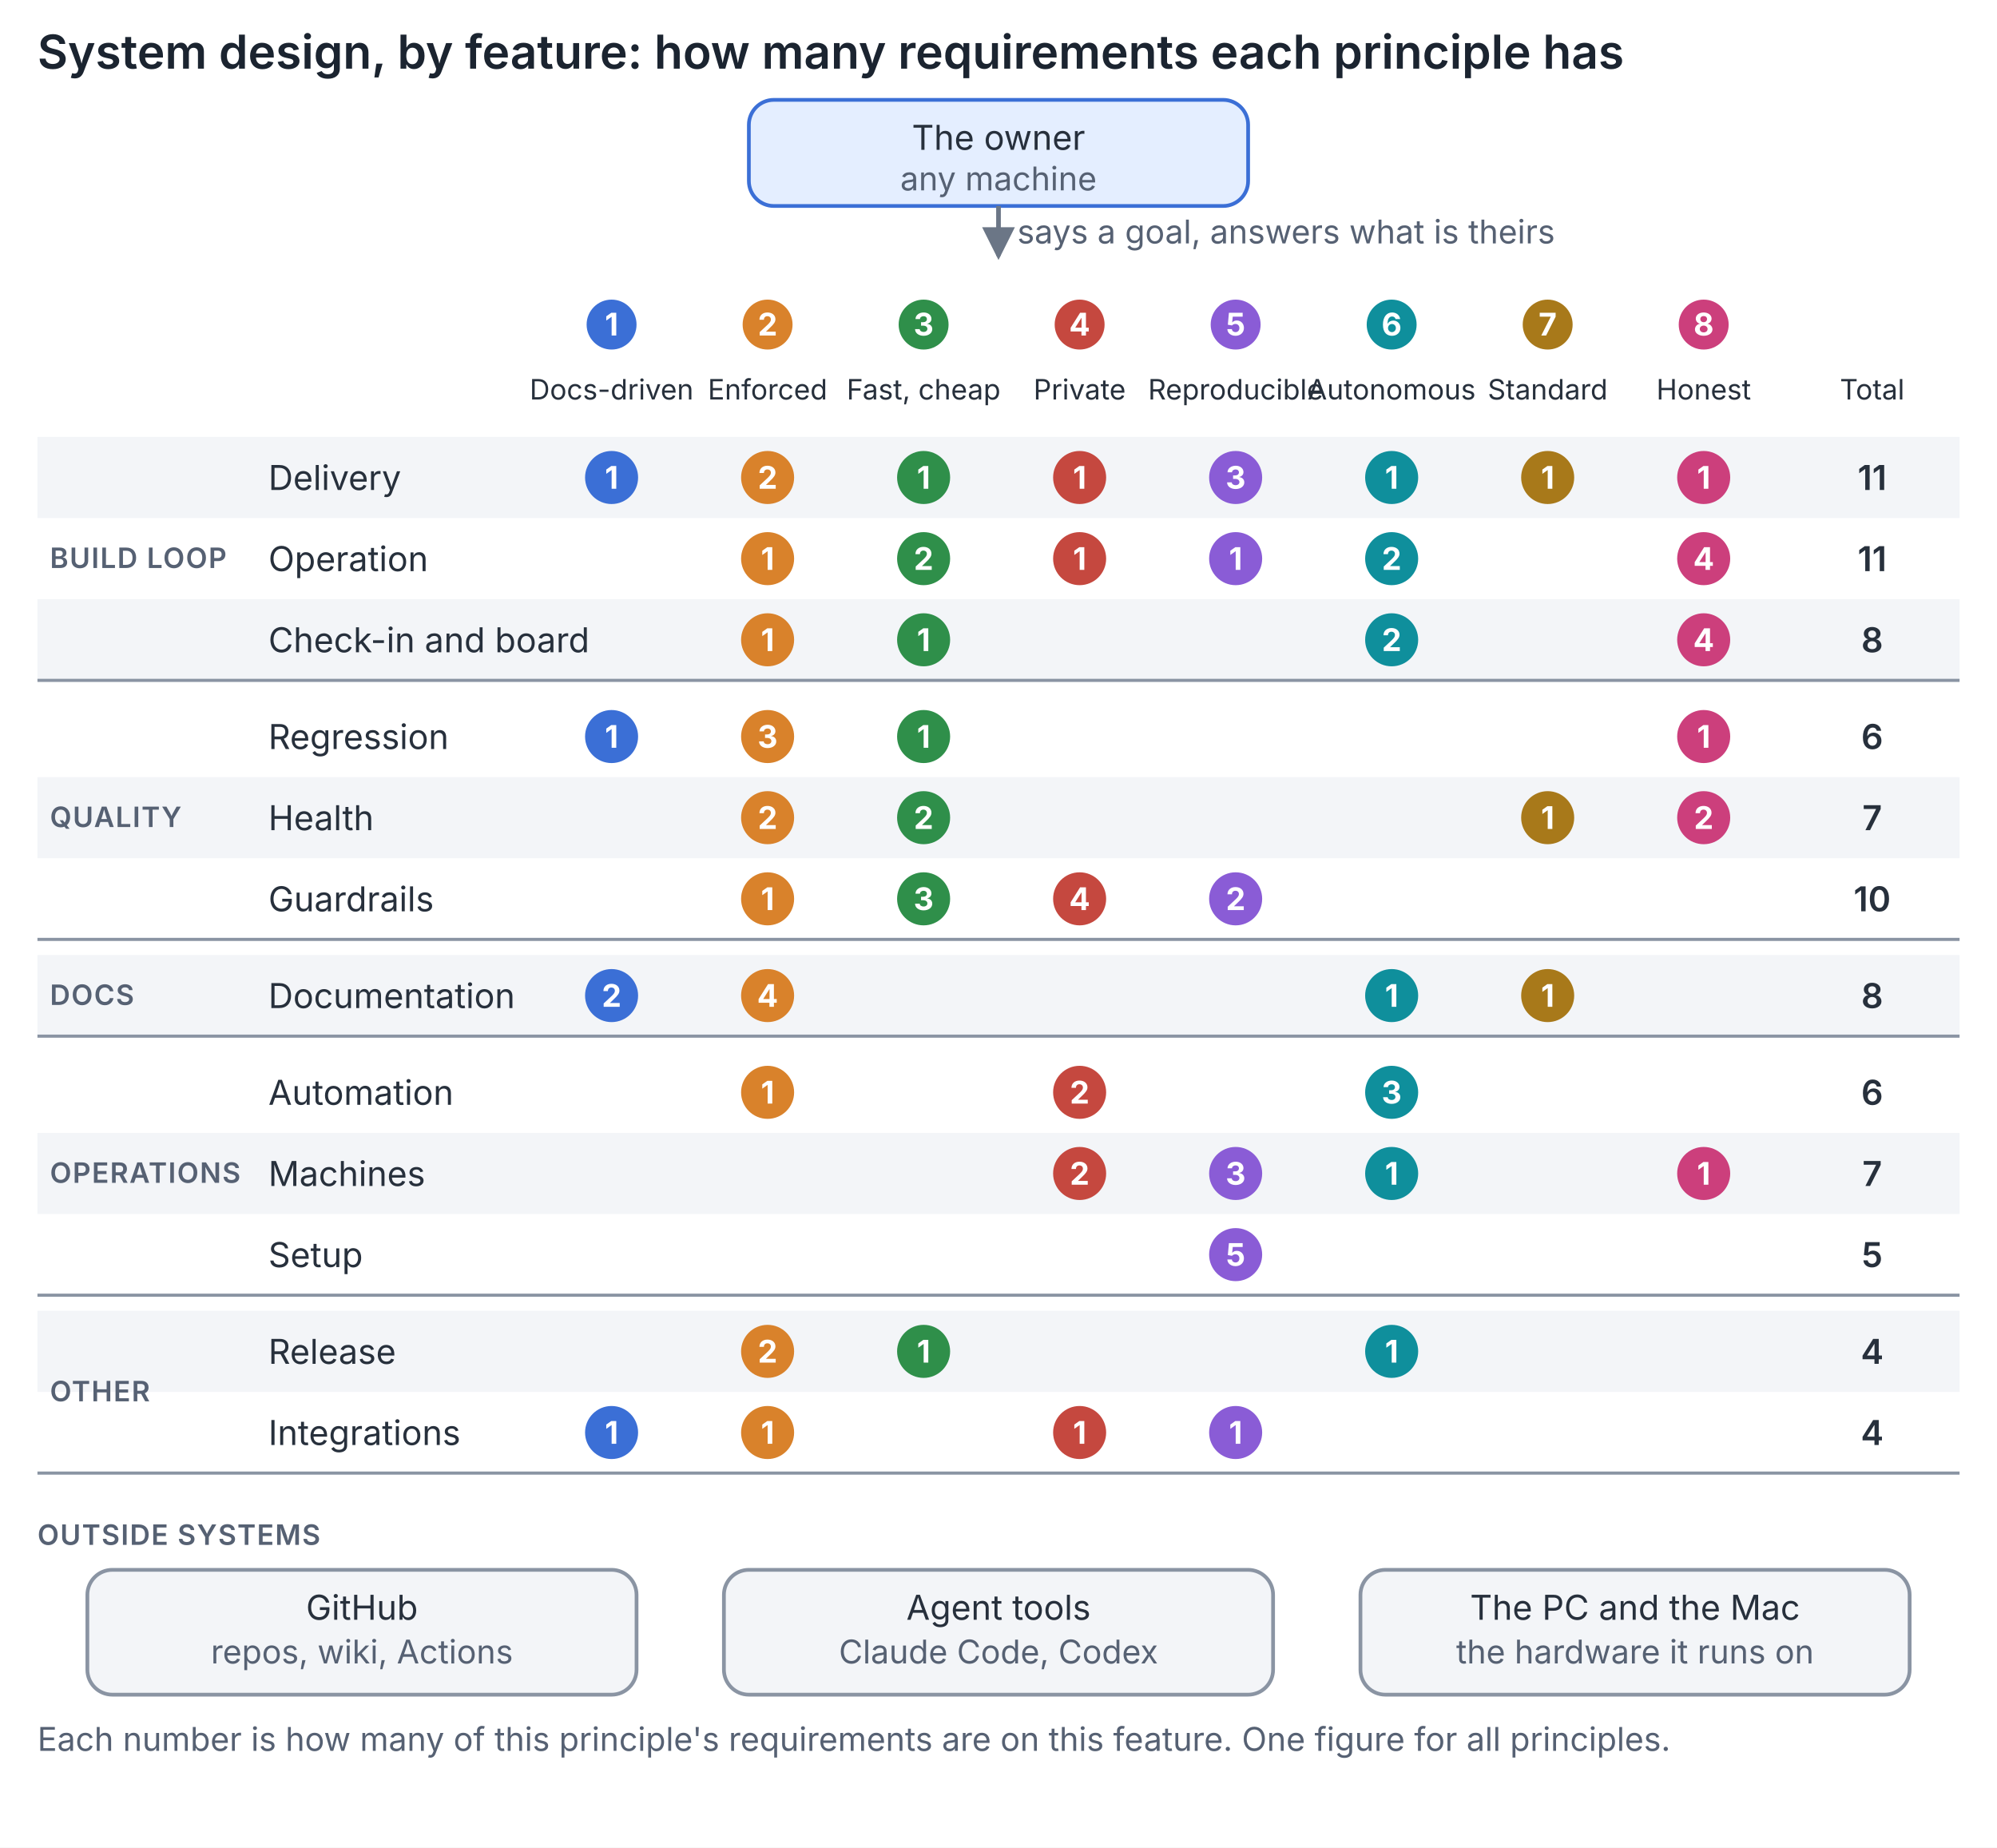
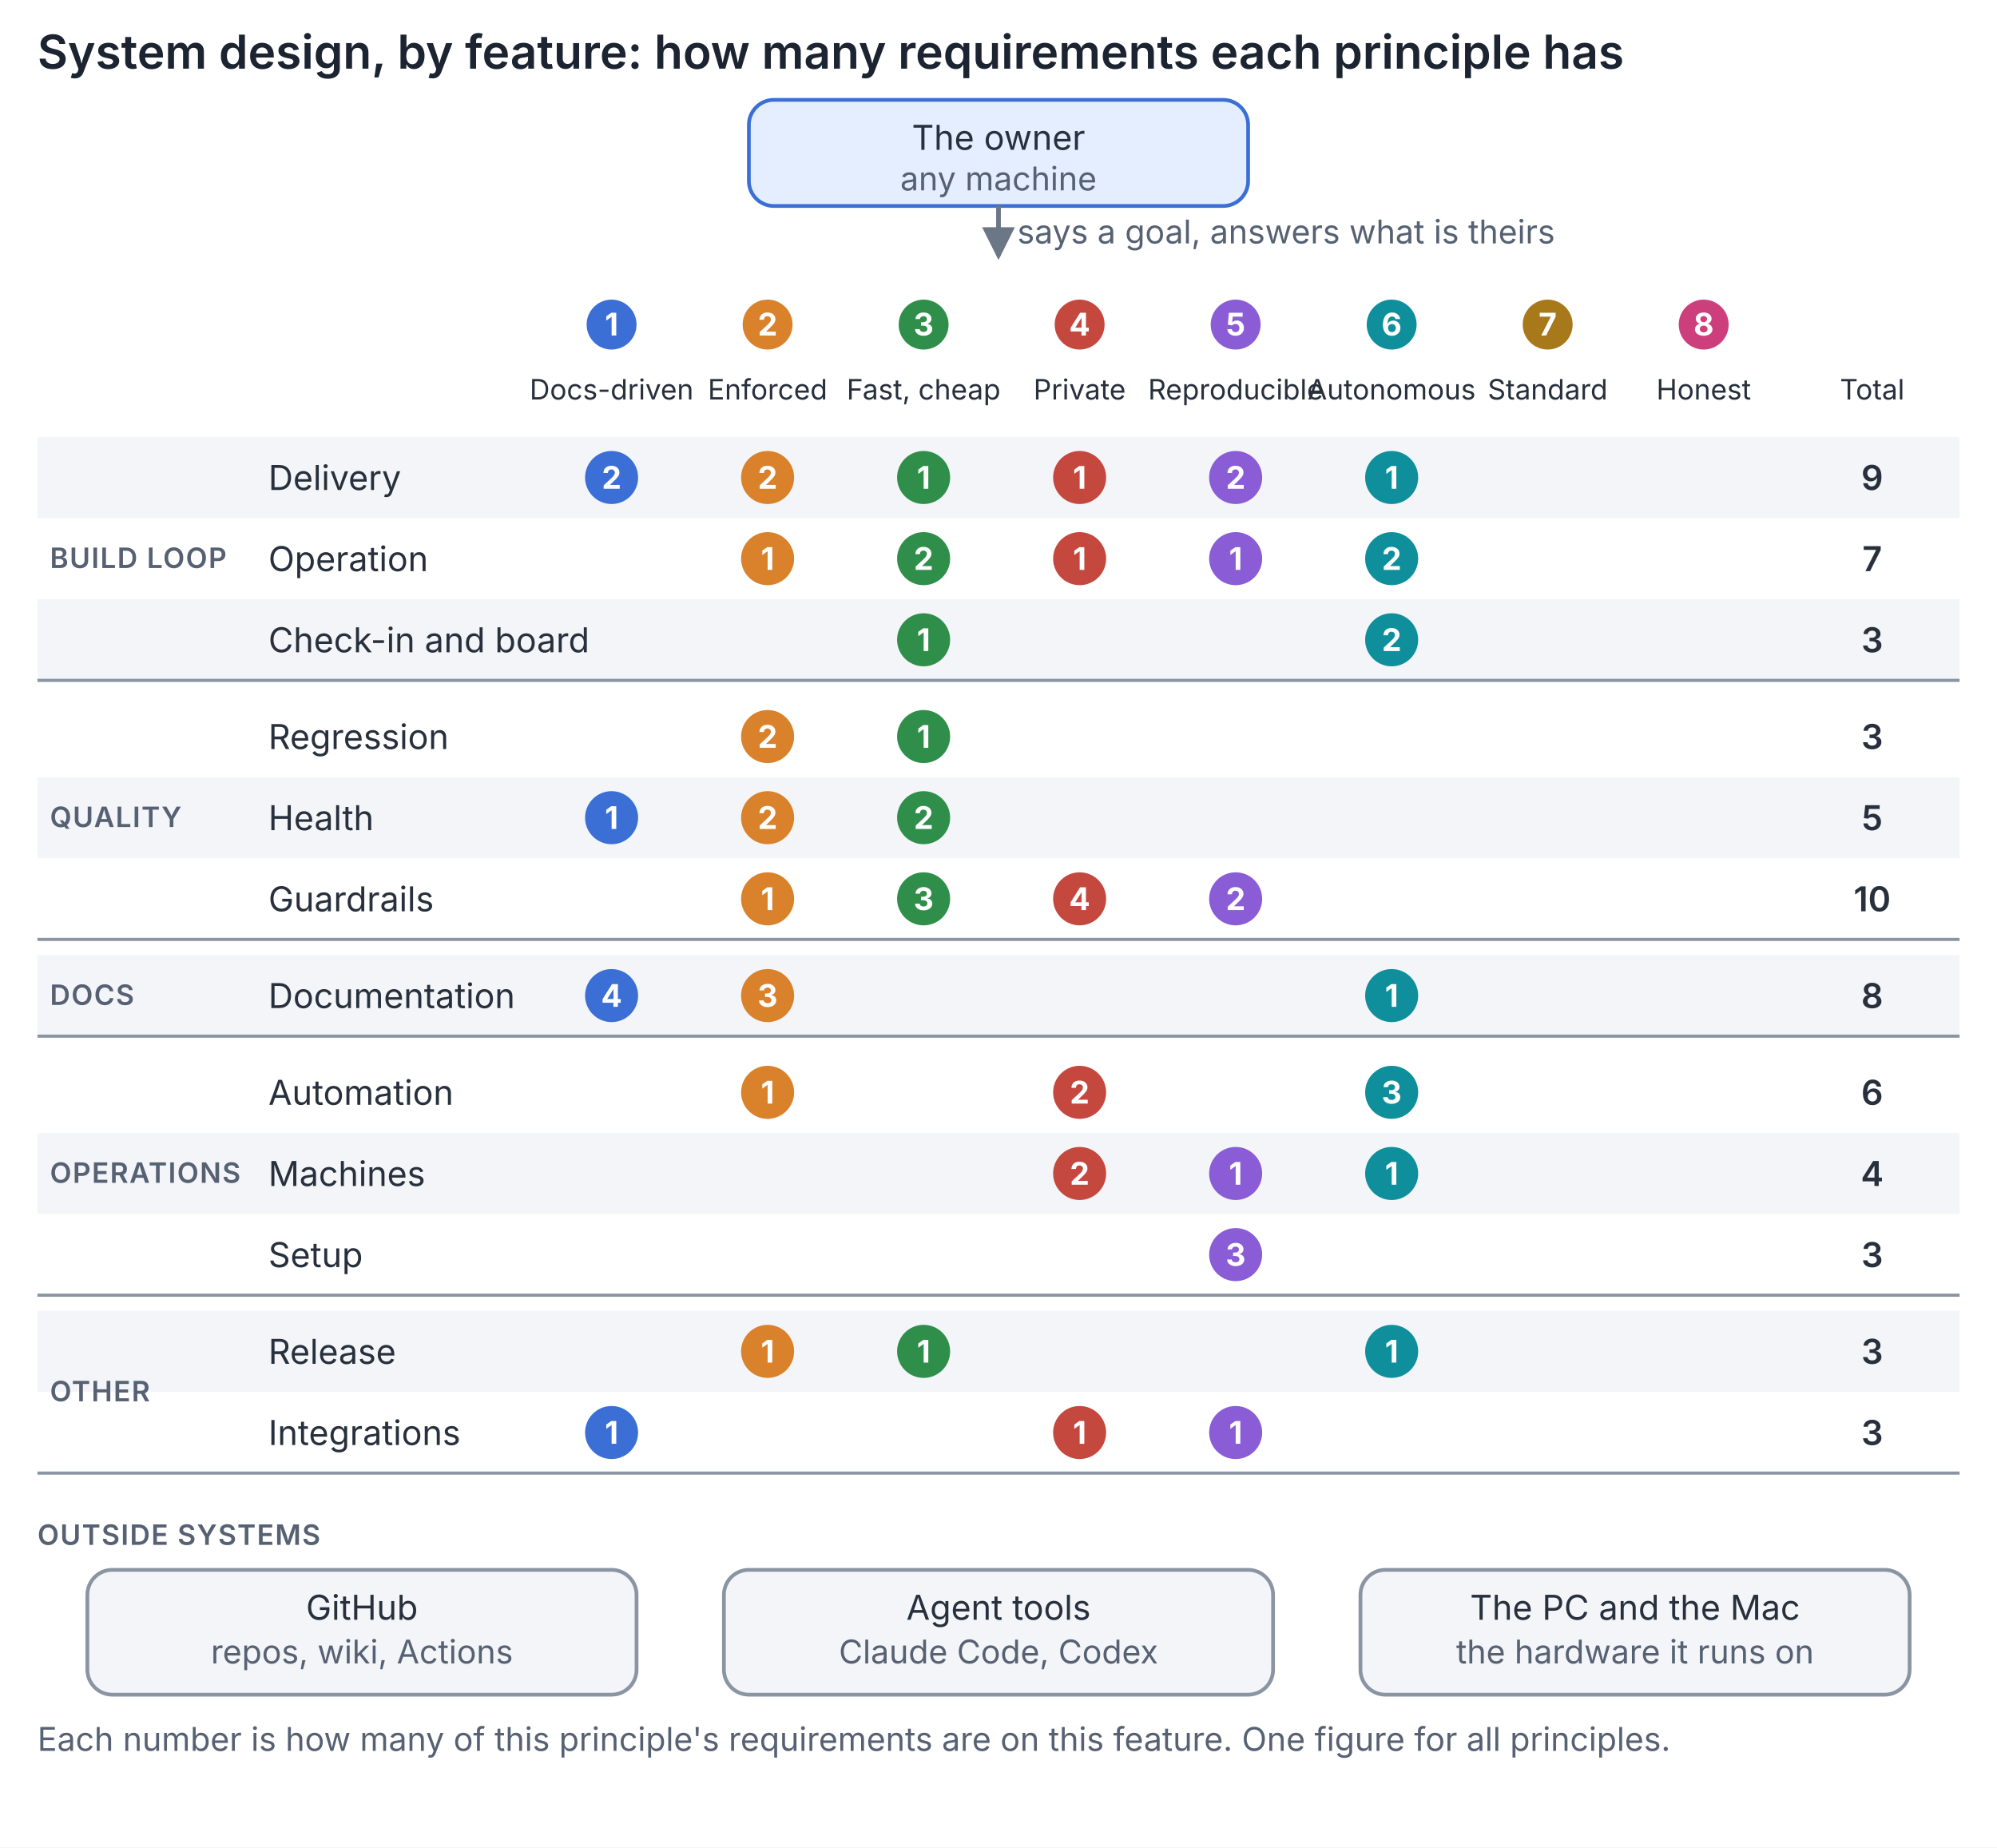
<svg xmlns="http://www.w3.org/2000/svg" viewBox="0 0 640 592" width="640" role="img" aria-label="System design, by feature: how many requirements each principle has">
  <style>.t{font:600 15px system-ui,-apple-system,Segoe UI,sans-serif;fill:#1b2430}.h{font:600 9px system-ui,-apple-system,Segoe UI,sans-serif;fill:#566173;letter-spacing:.04em}.s{font:400 11px system-ui,-apple-system,Segoe UI,sans-serif;fill:#27303c}.x{font:400 10.5px system-ui,-apple-system,Segoe UI,sans-serif;fill:#566173}.n{font:400 9px system-ui,-apple-system,Segoe UI,sans-serif;fill:#27303c}.k{font:700 10px system-ui,-apple-system,Segoe UI,sans-serif;fill:#fff}.bg{fill:#fff}.you{fill:#e4eeff;stroke:#3b6fd6}.box{fill:#f3f5f8;stroke:#8a94a3}.stripe{fill:#f3f5f8}.rule{stroke:#8a94a3;stroke-width:1}.a{stroke:#6b7686;stroke-width:1.5;fill:none}.ah{fill:#6b7686}.c1{fill:#3b6fd6}.c2{fill:#d9822b}.c3{fill:#2f8f4a}.c4{fill:#c5483f}.c5{fill:#8a5cd6}.c6{fill:#0f8f9c}.c7{fill:#a8791a}.c8{fill:#cc3f7c}@media (prefers-color-scheme: dark){.t{fill:#eef2f6}.h,.x{fill:#a3afbf}.s,.n{fill:#e1e7ee}.k{fill:#12171d}.bg{fill:#12171d}.you{fill:#162a4f;stroke:#6d9bf0}.box{fill:#222b36;stroke:#5c6b7d}.stripe{fill:#181e26}.rule{stroke:#5c6b7d}.a{stroke:#9aa7b8}.ah{fill:#9aa7b8}.c1{fill:#6d9bf0}.c2{fill:#f0a050}.c3{fill:#4fb56c}.c4{fill:#e0736a}.c5{fill:#b08cf0}.c6{fill:#3fc4d2}.c7{fill:#e0b84a}.c8{fill:#f07aa8}}</style>
  <defs>
    <marker id="ah" viewBox="0 0 8 8" refX="7" refY="4" markerWidth="7" markerHeight="7" orient="auto-start-reverse">
      <path d="M0 0 L8 4 L0 8 z" class="ah" />
    </marker>
  </defs>
  <rect width="640" height="592" class="bg" />
  <text x="12" y="22" class="t">System design, by feature: how many requirements each principle has</text>
  <rect x="240" y="32" width="160" height="34" rx="8" class="you" stroke-width="1.2" />
  <text x="320" y="48" text-anchor="middle" class="s">The owner</text>
  <text x="320" y="61" text-anchor="middle" class="x">any machine</text>
  <path d="M320 66 L320 82" class="a" marker-end="url(#ah)" />
  <text x="326" y="78" class="x">says a goal, answers what is theirs</text>
  <circle cx="196" cy="104" r="8" class="c1" />
  <text x="196" y="107.5" text-anchor="middle" class="k">1</text>
  <text x="196" y="128" text-anchor="middle" class="n" textLength="46" lengthAdjust="spacingAndGlyphs">Docs-driven</text>
  <circle cx="246" cy="104" r="8" class="c2" />
  <text x="246" y="107.5" text-anchor="middle" class="k">2</text>
  <text x="246" y="128" text-anchor="middle" class="n">Enforced</text>
  <circle cx="296" cy="104" r="8" class="c3" />
  <text x="296" y="107.5" text-anchor="middle" class="k">3</text>
  <text x="296" y="128" text-anchor="middle" class="n" textLength="46" lengthAdjust="spacingAndGlyphs">Fast, cheap</text>
  <circle cx="346" cy="104" r="8" class="c4" />
  <text x="346" y="107.5" text-anchor="middle" class="k">4</text>
  <text x="346" y="128" text-anchor="middle" class="n">Private</text>
  <circle cx="396" cy="104" r="8" class="c5" />
  <text x="396" y="107.5" text-anchor="middle" class="k">5</text>
  <text x="396" y="128" text-anchor="middle" class="n" textLength="46" lengthAdjust="spacingAndGlyphs">Reproducible</text>
  <circle cx="446" cy="104" r="8" class="c6" />
  <text x="446" y="107.5" text-anchor="middle" class="k">6</text>
  <text x="446" y="128" text-anchor="middle" class="n">Autonomous</text>
  <circle cx="496" cy="104" r="8" class="c7" />
  <text x="496" y="107.5" text-anchor="middle" class="k">7</text>
  <text x="496" y="128" text-anchor="middle" class="n">Standard</text>
  <circle cx="546" cy="104" r="8" class="c8" />
  <text x="546" y="107.5" text-anchor="middle" class="k">8</text>
  <text x="546" y="128" text-anchor="middle" class="n">Honest</text>
  <text x="600" y="128" text-anchor="middle" class="n">Total</text>
  <rect x="12" y="140" width="616" height="26" class="stripe" />
  <text x="86" y="157" class="s">Delivery</text>
  <circle cx="196.0" cy="153.0" r="8.5" class="c1" />
-   <text x="196.0" y="156.6" text-anchor="middle" class="k">1</text>
+   <text x="196.0" y="156.6" text-anchor="middle" class="k">2</text>
  <circle cx="246.0" cy="153.0" r="8.5" class="c2" />
  <text x="246.0" y="156.6" text-anchor="middle" class="k">2</text>
  <circle cx="296.0" cy="153.0" r="8.5" class="c3" />
  <text x="296.0" y="156.6" text-anchor="middle" class="k">1</text>
  <circle cx="346.0" cy="153.0" r="8.5" class="c4" />
  <text x="346.0" y="156.6" text-anchor="middle" class="k">1</text>
  <circle cx="396.0" cy="153.0" r="8.5" class="c5" />
-   <text x="396.0" y="156.6" text-anchor="middle" class="k">3</text>
+   <text x="396.0" y="156.6" text-anchor="middle" class="k">2</text>
  <circle cx="446.0" cy="153.0" r="8.5" class="c6" />
  <text x="446.0" y="156.6" text-anchor="middle" class="k">1</text>
-   <circle cx="496.0" cy="153.0" r="8.5" class="c7" />
-   <text x="496.0" y="156.6" text-anchor="middle" class="k">1</text>
-   <circle cx="546.0" cy="153.0" r="8.5" class="c8" />
-   <text x="546.0" y="156.6" text-anchor="middle" class="k">1</text>
-   <text x="600" y="157" text-anchor="middle" class="s" style="font-weight:600">11</text>
+   <text x="600" y="157" text-anchor="middle" class="s" style="font-weight:600">9</text>
  <text x="86" y="183" class="s">Operation</text>
  <circle cx="246.0" cy="179.0" r="8.5" class="c2" />
  <text x="246.0" y="182.6" text-anchor="middle" class="k">1</text>
  <circle cx="296.0" cy="179.0" r="8.5" class="c3" />
  <text x="296.0" y="182.6" text-anchor="middle" class="k">2</text>
  <circle cx="346.0" cy="179.0" r="8.5" class="c4" />
  <text x="346.0" y="182.6" text-anchor="middle" class="k">1</text>
  <circle cx="396.0" cy="179.0" r="8.5" class="c5" />
  <text x="396.0" y="182.6" text-anchor="middle" class="k">1</text>
  <circle cx="446.0" cy="179.0" r="8.5" class="c6" />
  <text x="446.0" y="182.6" text-anchor="middle" class="k">2</text>
-   <circle cx="546.0" cy="179.0" r="8.5" class="c8" />
-   <text x="546.0" y="182.6" text-anchor="middle" class="k">4</text>
-   <text x="600" y="183" text-anchor="middle" class="s" style="font-weight:600">11</text>
+   <text x="600" y="183" text-anchor="middle" class="s" style="font-weight:600">7</text>
  <rect x="12" y="192" width="616" height="26" class="stripe" />
  <text x="86" y="209" class="s">Check-in and board</text>
-   <circle cx="246.0" cy="205.0" r="8.5" class="c2" />
-   <text x="246.0" y="208.6" text-anchor="middle" class="k">1</text>
  <circle cx="296.0" cy="205.0" r="8.5" class="c3" />
  <text x="296.0" y="208.6" text-anchor="middle" class="k">1</text>
  <circle cx="446.0" cy="205.0" r="8.5" class="c6" />
  <text x="446.0" y="208.6" text-anchor="middle" class="k">2</text>
-   <circle cx="546.0" cy="205.0" r="8.5" class="c8" />
-   <text x="546.0" y="208.6" text-anchor="middle" class="k">4</text>
-   <text x="600" y="209" text-anchor="middle" class="s" style="font-weight:600">8</text>
+   <text x="600" y="209" text-anchor="middle" class="s" style="font-weight:600">3</text>
  <text x="16" y="182" class="h">BUILD LOOP</text>
  <path d="M12 218 L628 218" class="rule" />
  <text x="86" y="240" class="s">Regression</text>
-   <circle cx="196.0" cy="236.0" r="8.5" class="c1" />
-   <text x="196.0" y="239.6" text-anchor="middle" class="k">1</text>
  <circle cx="246.0" cy="236.0" r="8.5" class="c2" />
-   <text x="246.0" y="239.6" text-anchor="middle" class="k">3</text>
+   <text x="246.0" y="239.6" text-anchor="middle" class="k">2</text>
  <circle cx="296.0" cy="236.0" r="8.5" class="c3" />
  <text x="296.0" y="239.6" text-anchor="middle" class="k">1</text>
-   <circle cx="546.0" cy="236.0" r="8.5" class="c8" />
-   <text x="546.0" y="239.6" text-anchor="middle" class="k">1</text>
-   <text x="600" y="240" text-anchor="middle" class="s" style="font-weight:600">6</text>
+   <text x="600" y="240" text-anchor="middle" class="s" style="font-weight:600">3</text>
  <rect x="12" y="249" width="616" height="26" class="stripe" />
  <text x="86" y="266" class="s">Health</text>
+   <circle cx="196.0" cy="262.0" r="8.5" class="c1" />
+   <text x="196.0" y="265.6" text-anchor="middle" class="k">1</text>
  <circle cx="246.0" cy="262.0" r="8.5" class="c2" />
  <text x="246.0" y="265.6" text-anchor="middle" class="k">2</text>
  <circle cx="296.0" cy="262.0" r="8.5" class="c3" />
  <text x="296.0" y="265.6" text-anchor="middle" class="k">2</text>
-   <circle cx="496.0" cy="262.0" r="8.5" class="c7" />
-   <text x="496.0" y="265.6" text-anchor="middle" class="k">1</text>
-   <circle cx="546.0" cy="262.0" r="8.5" class="c8" />
-   <text x="546.0" y="265.6" text-anchor="middle" class="k">2</text>
-   <text x="600" y="266" text-anchor="middle" class="s" style="font-weight:600">7</text>
+   <text x="600" y="266" text-anchor="middle" class="s" style="font-weight:600">5</text>
  <text x="86" y="292" class="s">Guardrails</text>
  <circle cx="246.0" cy="288.0" r="8.5" class="c2" />
  <text x="246.0" y="291.6" text-anchor="middle" class="k">1</text>
  <circle cx="296.0" cy="288.0" r="8.5" class="c3" />
  <text x="296.0" y="291.6" text-anchor="middle" class="k">3</text>
  <circle cx="346.0" cy="288.0" r="8.5" class="c4" />
  <text x="346.0" y="291.6" text-anchor="middle" class="k">4</text>
  <circle cx="396.0" cy="288.0" r="8.5" class="c5" />
  <text x="396.0" y="291.6" text-anchor="middle" class="k">2</text>
  <text x="600" y="292" text-anchor="middle" class="s" style="font-weight:600">10</text>
  <text x="16" y="265" class="h">QUALITY</text>
  <path d="M12 301 L628 301" class="rule" />
  <rect x="12" y="306" width="616" height="26" class="stripe" />
  <text x="86" y="323" class="s">Documentation</text>
  <circle cx="196.0" cy="319.0" r="8.5" class="c1" />
-   <text x="196.0" y="322.6" text-anchor="middle" class="k">2</text>
+   <text x="196.0" y="322.6" text-anchor="middle" class="k">4</text>
  <circle cx="246.0" cy="319.0" r="8.5" class="c2" />
-   <text x="246.0" y="322.6" text-anchor="middle" class="k">4</text>
+   <text x="246.0" y="322.6" text-anchor="middle" class="k">3</text>
  <circle cx="446.0" cy="319.0" r="8.5" class="c6" />
  <text x="446.0" y="322.6" text-anchor="middle" class="k">1</text>
-   <circle cx="496.0" cy="319.0" r="8.5" class="c7" />
-   <text x="496.0" y="322.6" text-anchor="middle" class="k">1</text>
  <text x="600" y="323" text-anchor="middle" class="s" style="font-weight:600">8</text>
  <text x="16" y="322" class="h">DOCS</text>
  <path d="M12 332 L628 332" class="rule" />
  <text x="86" y="354" class="s">Automation</text>
  <circle cx="246.0" cy="350.0" r="8.5" class="c2" />
  <text x="246.0" y="353.6" text-anchor="middle" class="k">1</text>
  <circle cx="346.0" cy="350.0" r="8.5" class="c4" />
  <text x="346.0" y="353.6" text-anchor="middle" class="k">2</text>
  <circle cx="446.0" cy="350.0" r="8.5" class="c6" />
  <text x="446.0" y="353.6" text-anchor="middle" class="k">3</text>
  <text x="600" y="354" text-anchor="middle" class="s" style="font-weight:600">6</text>
  <rect x="12" y="363" width="616" height="26" class="stripe" />
  <text x="86" y="380" class="s">Machines</text>
  <circle cx="346.0" cy="376.0" r="8.5" class="c4" />
  <text x="346.0" y="379.6" text-anchor="middle" class="k">2</text>
  <circle cx="396.0" cy="376.0" r="8.5" class="c5" />
-   <text x="396.0" y="379.6" text-anchor="middle" class="k">3</text>
+   <text x="396.0" y="379.6" text-anchor="middle" class="k">1</text>
  <circle cx="446.0" cy="376.0" r="8.5" class="c6" />
  <text x="446.0" y="379.6" text-anchor="middle" class="k">1</text>
-   <circle cx="546.0" cy="376.0" r="8.5" class="c8" />
-   <text x="546.0" y="379.6" text-anchor="middle" class="k">1</text>
-   <text x="600" y="380" text-anchor="middle" class="s" style="font-weight:600">7</text>
+   <text x="600" y="380" text-anchor="middle" class="s" style="font-weight:600">4</text>
  <text x="86" y="406" class="s">Setup</text>
  <circle cx="396.0" cy="402.0" r="8.5" class="c5" />
-   <text x="396.0" y="405.6" text-anchor="middle" class="k">5</text>
-   <text x="600" y="406" text-anchor="middle" class="s" style="font-weight:600">5</text>
+   <text x="396.0" y="405.6" text-anchor="middle" class="k">3</text>
+   <text x="600" y="406" text-anchor="middle" class="s" style="font-weight:600">3</text>
  <text x="16" y="379" class="h">OPERATIONS</text>
  <path d="M12 415 L628 415" class="rule" />
  <rect x="12" y="420" width="616" height="26" class="stripe" />
  <text x="86" y="437" class="s">Release</text>
  <circle cx="246.0" cy="433.0" r="8.5" class="c2" />
-   <text x="246.0" y="436.6" text-anchor="middle" class="k">2</text>
+   <text x="246.0" y="436.6" text-anchor="middle" class="k">1</text>
  <circle cx="296.0" cy="433.0" r="8.5" class="c3" />
  <text x="296.0" y="436.6" text-anchor="middle" class="k">1</text>
  <circle cx="446.0" cy="433.0" r="8.5" class="c6" />
  <text x="446.0" y="436.6" text-anchor="middle" class="k">1</text>
-   <text x="600" y="437" text-anchor="middle" class="s" style="font-weight:600">4</text>
+   <text x="600" y="437" text-anchor="middle" class="s" style="font-weight:600">3</text>
  <text x="86" y="463" class="s">Integrations</text>
  <circle cx="196.0" cy="459.0" r="8.5" class="c1" />
  <text x="196.0" y="462.6" text-anchor="middle" class="k">1</text>
-   <circle cx="246.0" cy="459.0" r="8.5" class="c2" />
-   <text x="246.0" y="462.6" text-anchor="middle" class="k">1</text>
  <circle cx="346.0" cy="459.0" r="8.5" class="c4" />
  <text x="346.0" y="462.6" text-anchor="middle" class="k">1</text>
  <circle cx="396.0" cy="459.0" r="8.5" class="c5" />
  <text x="396.0" y="462.6" text-anchor="middle" class="k">1</text>
-   <text x="600" y="463" text-anchor="middle" class="s" style="font-weight:600">4</text>
+   <text x="600" y="463" text-anchor="middle" class="s" style="font-weight:600">3</text>
  <text x="16" y="449" class="h">OTHER</text>
  <path d="M12 472 L628 472" class="rule" />
  <text x="12" y="495" class="h">OUTSIDE SYSTEMS</text>
  <rect x="28" y="503" width="176" height="40" rx="8" class="box" stroke-width="1.2" />
  <text x="116" y="519" text-anchor="middle" class="s">GitHub</text>
  <text x="116" y="533" text-anchor="middle" class="x">repos, wiki, Actions</text>
  <rect x="232" y="503" width="176" height="40" rx="8" class="box" stroke-width="1.2" />
  <text x="320" y="519" text-anchor="middle" class="s">Agent tools</text>
  <text x="320" y="533" text-anchor="middle" class="x">Claude Code, Codex</text>
  <rect x="436" y="503" width="176" height="40" rx="8" class="box" stroke-width="1.2" />
  <text x="524" y="519" text-anchor="middle" class="s">The PC and the Mac</text>
  <text x="524" y="533" text-anchor="middle" class="x">the hardware it runs on</text>
  <text x="12" y="561" class="x">Each number is how many of this principle's requirements are on this feature. One figure for all principles.</text>
</svg>
